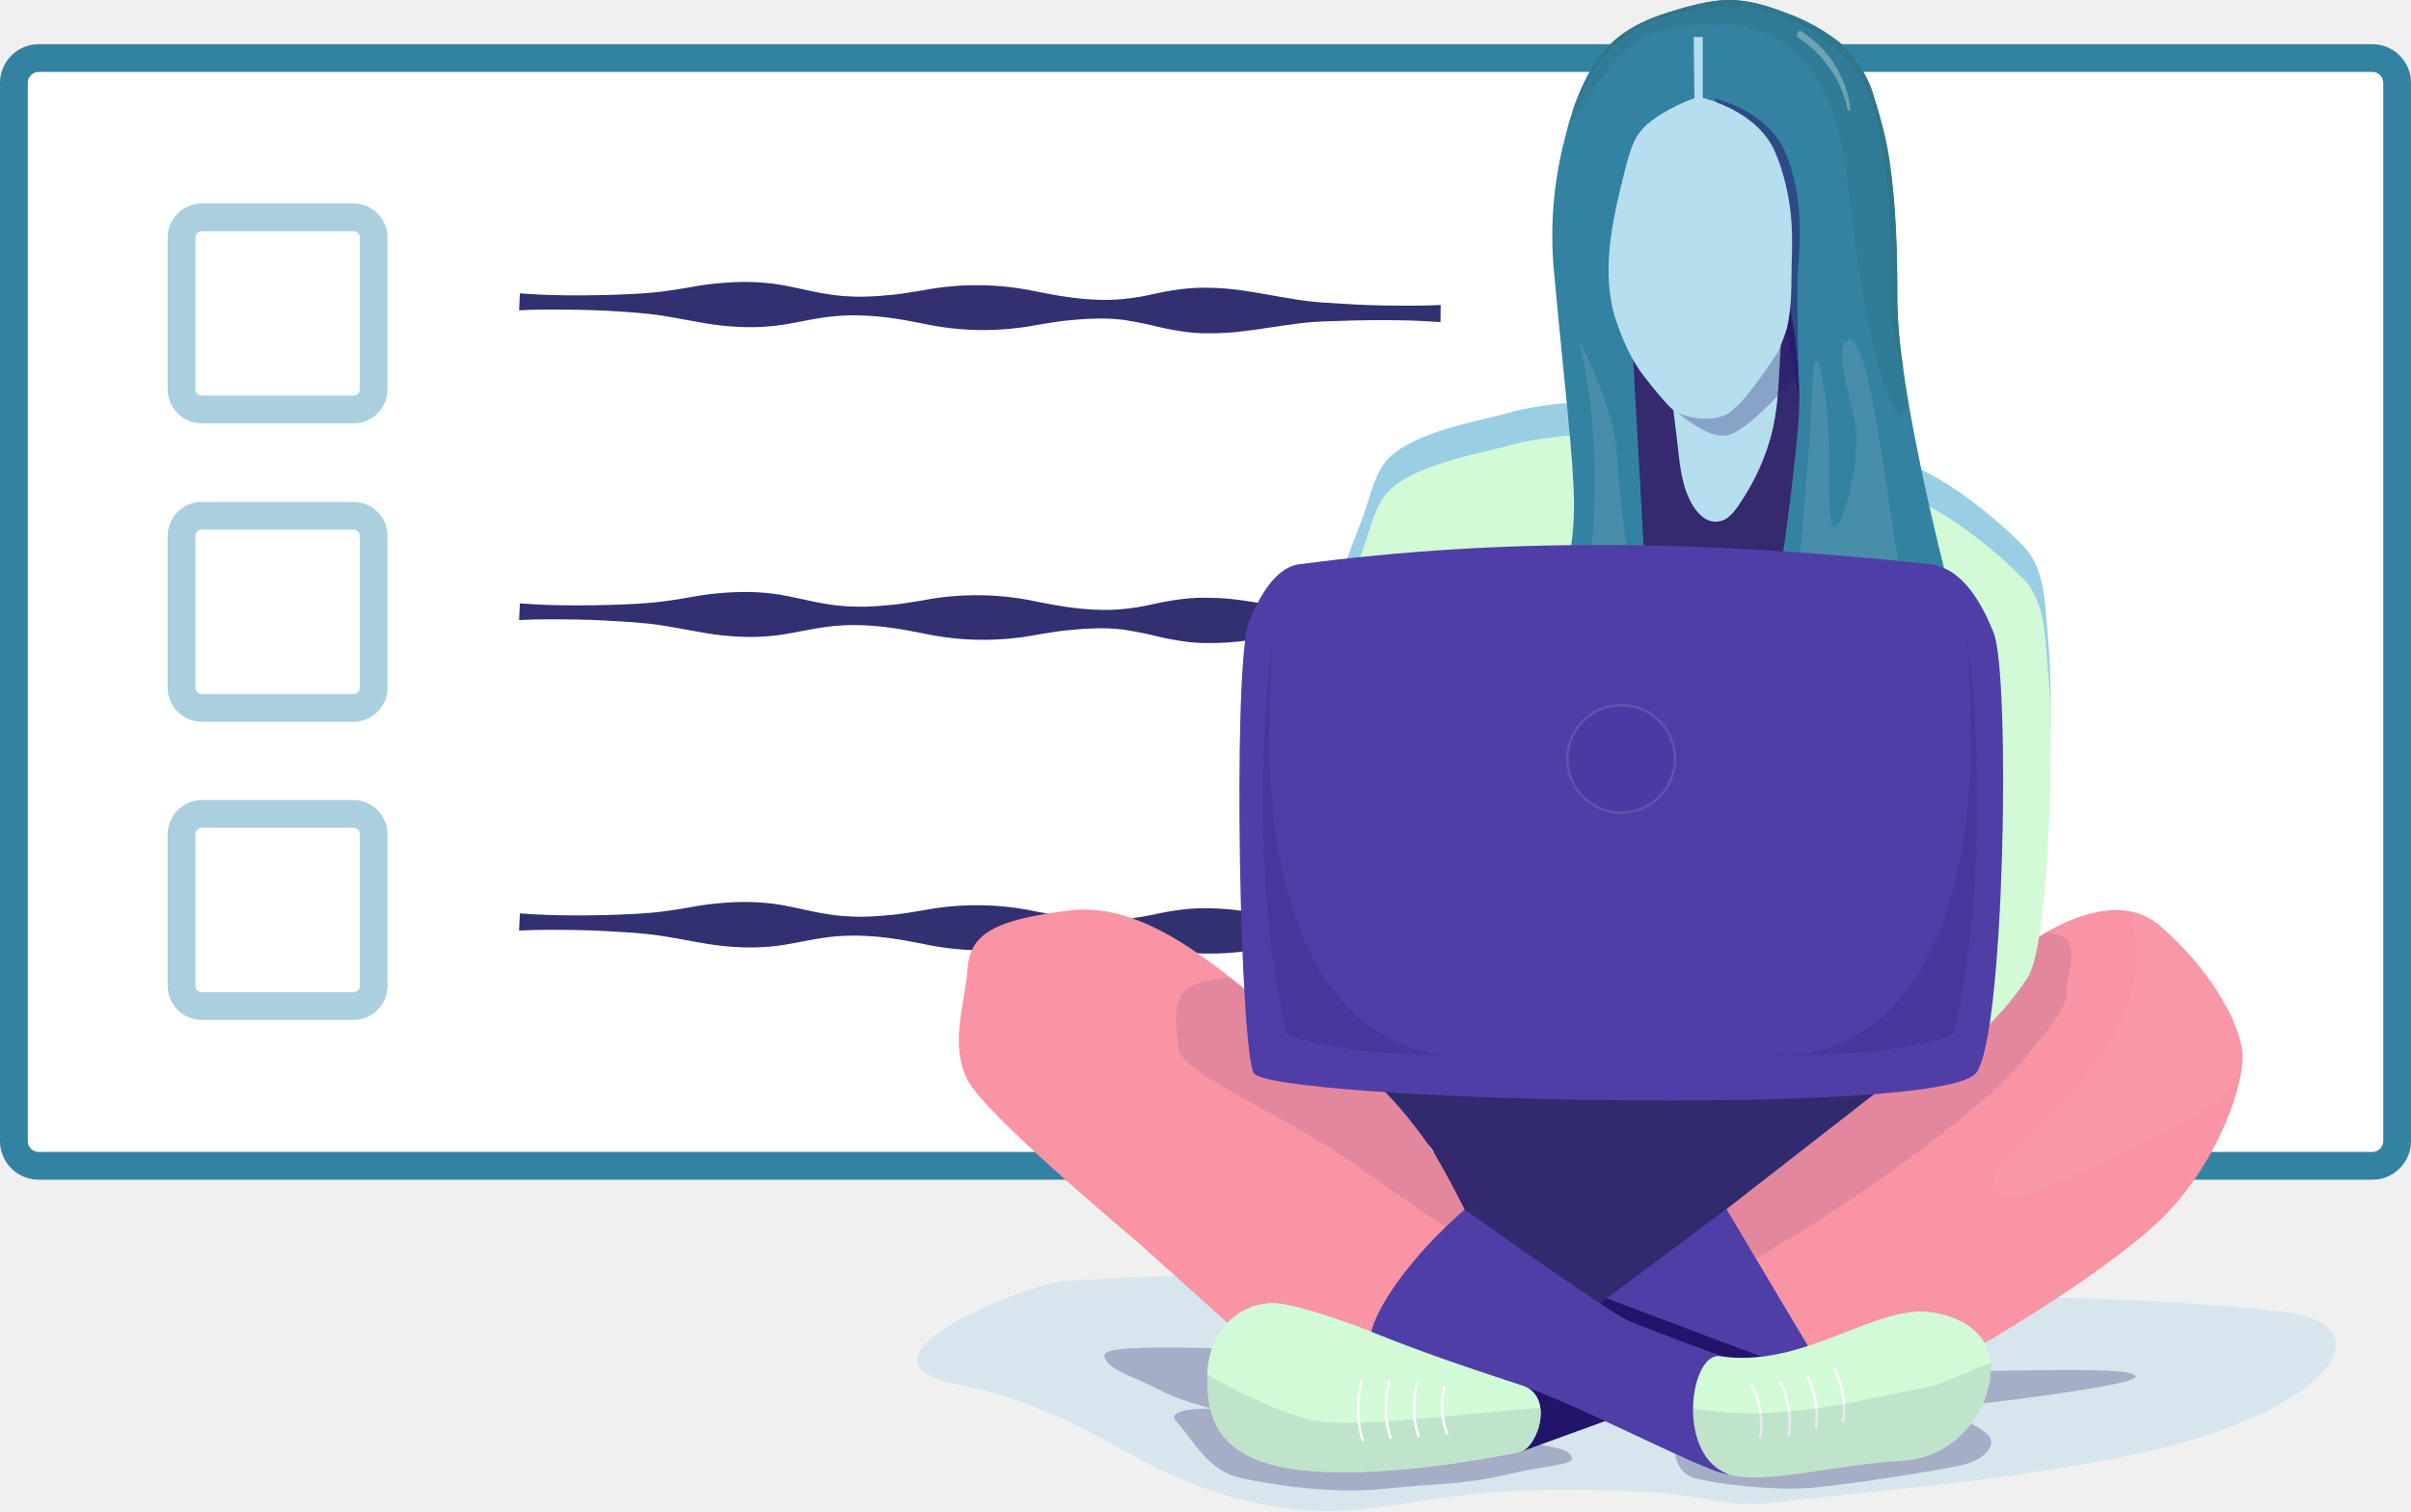
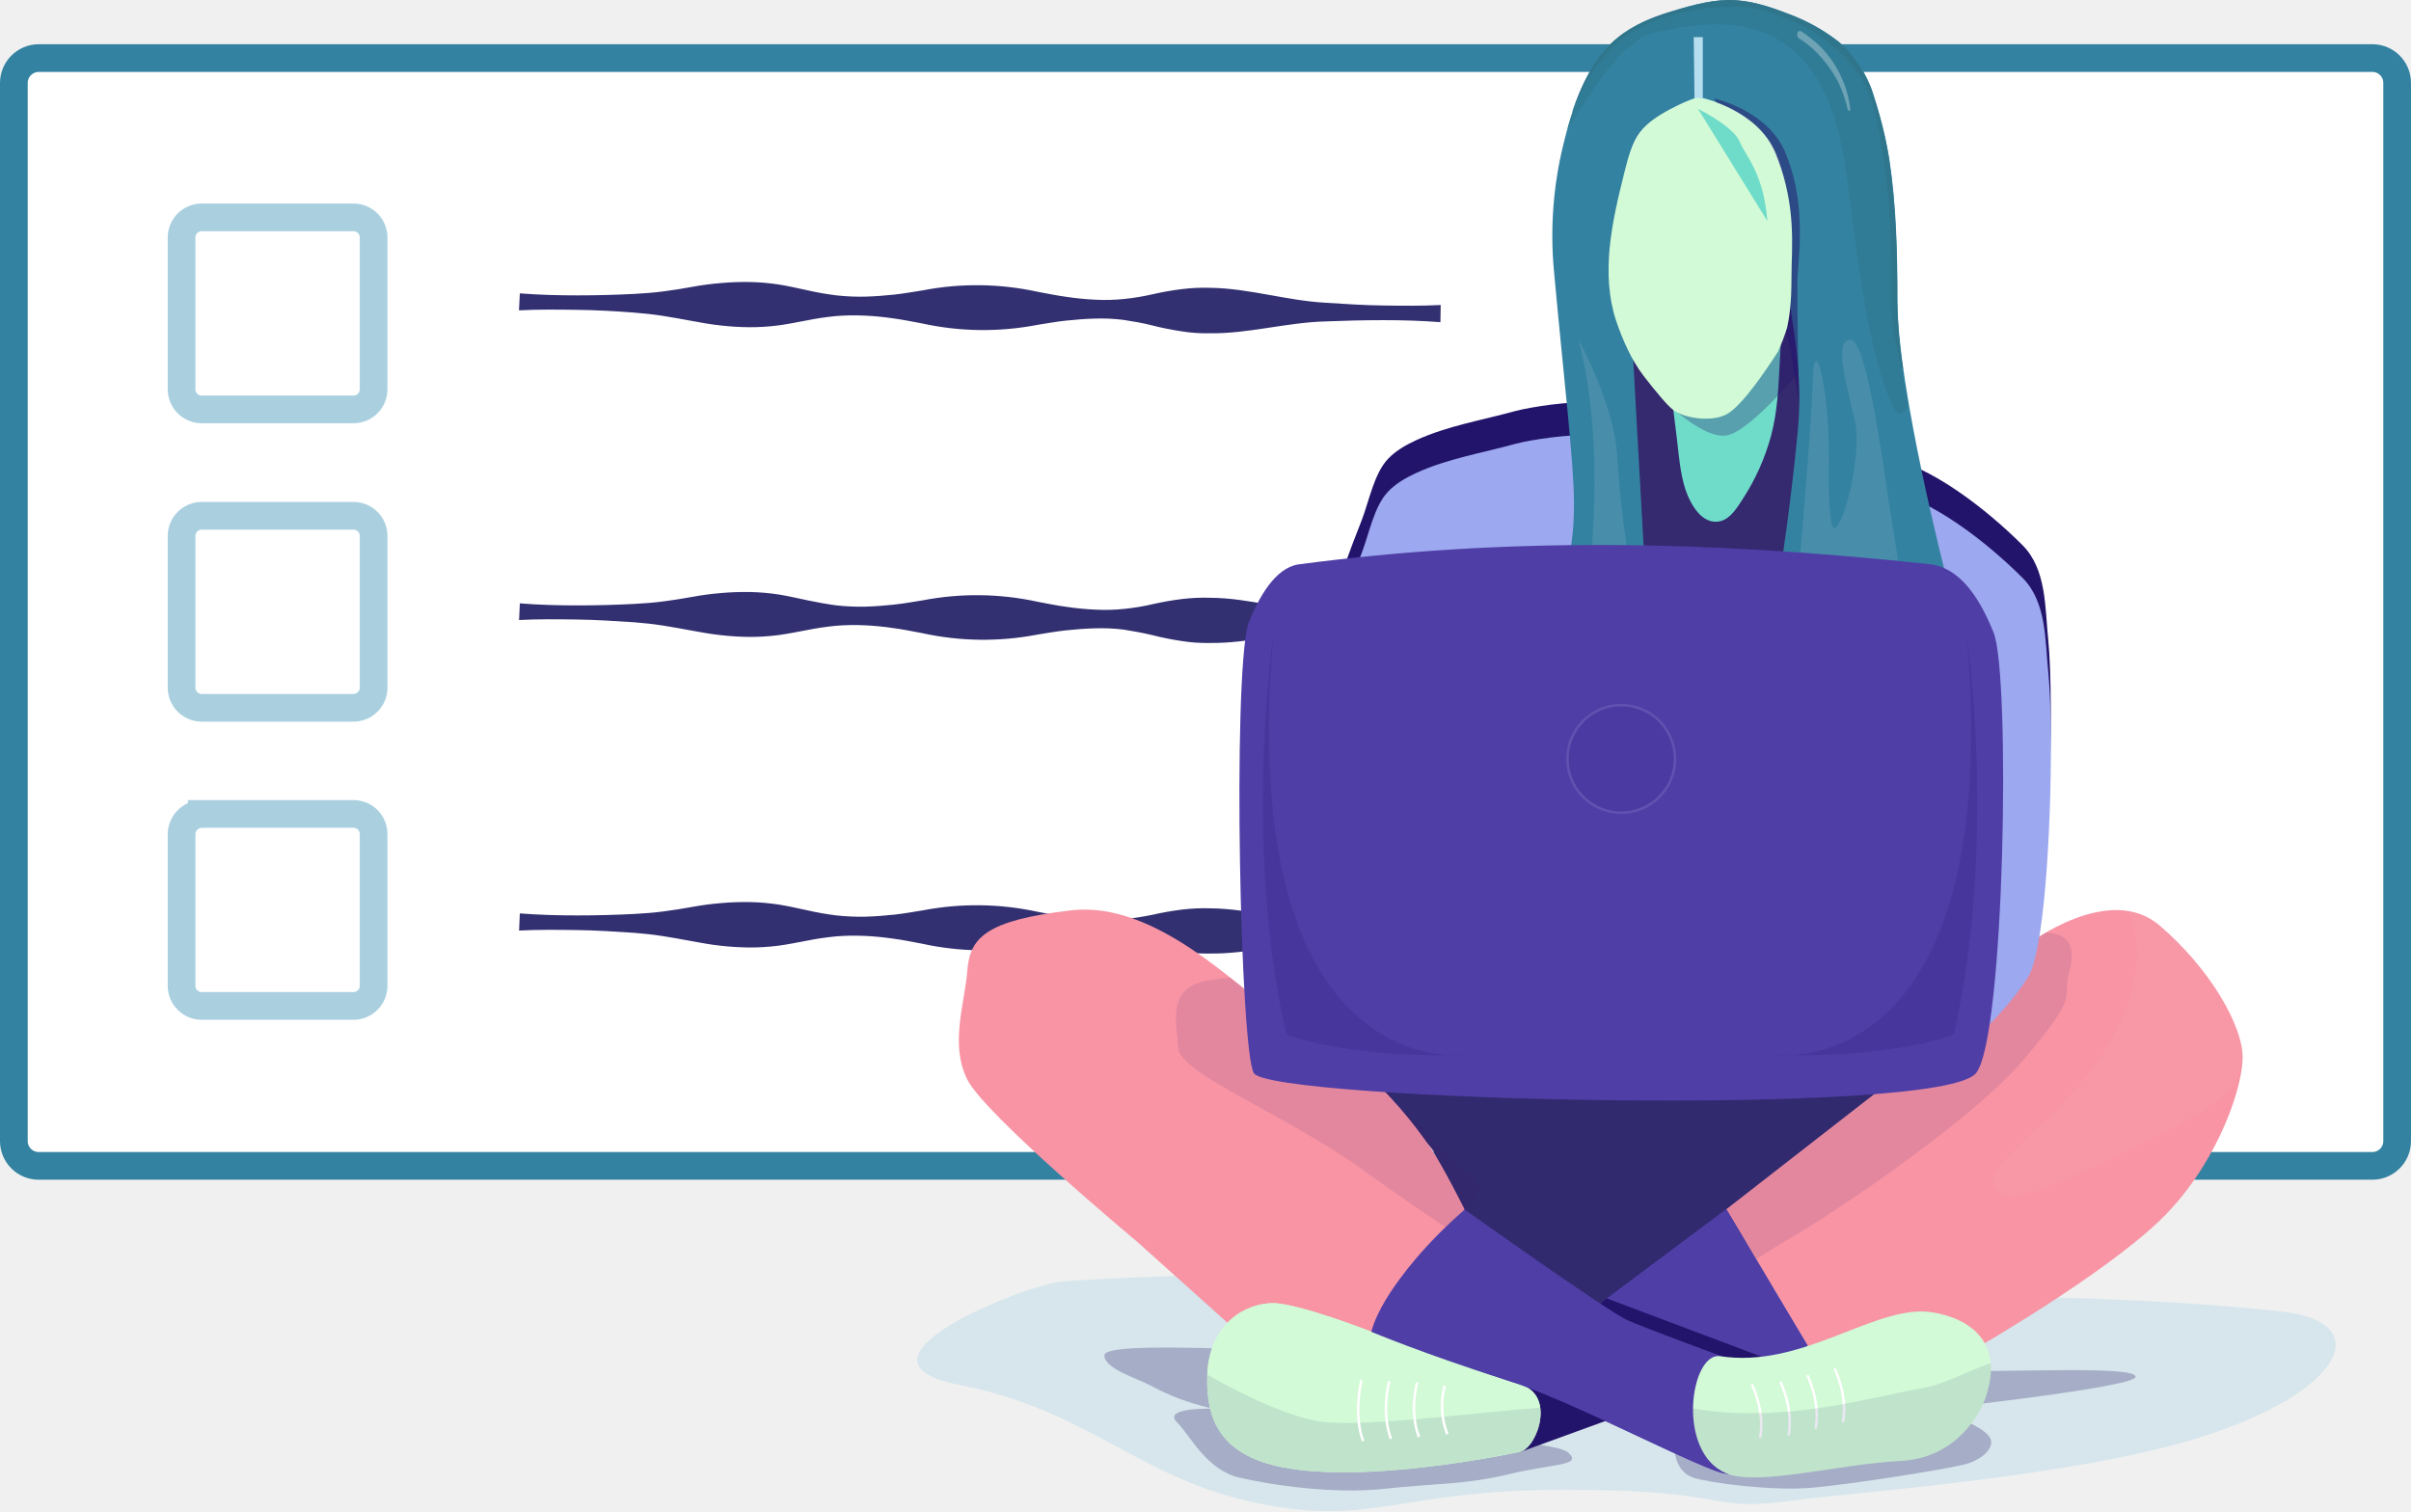
- <svg xmlns="http://www.w3.org/2000/svg" id="Layer_1" data-name="Layer 1" viewBox="0 0 954.9 598.57">
+ <svg xmlns="http://www.w3.org/2000/svg" id="Layer_1" data-name="Layer 1" viewBox="0 0 957.18 600">
  <defs>
-     <style>.cls-1{fill:#d6e6ec;}.cls-2,.cls-6{fill:#35296f;}.cls-13,.cls-2,.cls-23{opacity:0.3;}.cls-13,.cls-15,.cls-16,.cls-19,.cls-2,.cls-20,.cls-21,.cls-22,.cls-23,.cls-8,.cls-9{isolation:isolate;}.cls-16,.cls-24,.cls-3{fill:#fff;}.cls-3{stroke:#3482a1;}.cls-20,.cls-25,.cls-3,.cls-5{stroke-miterlimit:10;}.cls-3,.cls-5{stroke-width:11px;}.cls-4,.cls-8{fill:#323071;}.cls-25,.cls-5{fill:none;}.cls-5{stroke:#aad0e0;}.cls-7{fill:#f894a4;}.cls-15,.cls-8{opacity:0.5;}.cls-13,.cls-15,.cls-18,.cls-19,.cls-20,.cls-9{fill:#23146b;}.cls-16,.cls-20,.cls-9{opacity:0.1;}.cls-10{fill:#99cee4;}.cls-11{fill:#d2fad6;}.cls-12{fill:#b5deef;}.cls-14{fill:#3482a1;}.cls-17{fill:#503ea7;}.cls-19{opacity:0.2;}.cls-20,.cls-25{stroke:#fff;}.cls-21{fill:#fcd4db;opacity:0.05;}.cls-22{fill:#2f7b93;opacity:0.8;}.cls-26{fill:#2f768c;}</style>
+     <style>.cls-1{fill:#d6e6ec;}.cls-2,.cls-6{fill:#35296f;}.cls-13,.cls-2,.cls-24{opacity:0.3;}.cls-13,.cls-16,.cls-17,.cls-2,.cls-20,.cls-21,.cls-22,.cls-23,.cls-24,.cls-8,.cls-9{isolation:isolate;}.cls-17,.cls-25,.cls-3{fill:#fff;}.cls-3{stroke:#3482a1;}.cls-21,.cls-26,.cls-3,.cls-5{stroke-miterlimit:10;}.cls-3,.cls-5{stroke-width:11px;}.cls-4,.cls-8{fill:#323071;}.cls-26,.cls-5{fill:none;}.cls-5{stroke:#aad0e0;}.cls-7{fill:#f894a4;}.cls-16,.cls-8{opacity:0.5;}.cls-10,.cls-13,.cls-16,.cls-20,.cls-21,.cls-9{fill:#23146b;}.cls-17,.cls-21,.cls-9{opacity:0.1;}.cls-11{fill:#9ca8ef;}.cls-12{fill:#6fdcca;}.cls-14{fill:#b5deef;}.cls-15{fill:#3482a1;}.cls-18{fill:#503ea7;}.cls-19{fill:#d2fad6;}.cls-20{opacity:0.2;}.cls-21,.cls-26{stroke:#fff;}.cls-22{fill:#fcd4db;opacity:0.05;}.cls-23{fill:#2f7b93;opacity:0.8;}.cls-27{fill:#2f768c;}</style>
  </defs>
-   <path class="cls-1" d="M469,549.2c-14.6.9-91.2,31.3-41.8,41C479,600.3,498,627.2,545,637s56.1-5.6,125.1-5.2,50.5,9.4,90.5,3.9c18.6-2.6,109-9,158.4-24.7,56.8-18,70-45.6,32-49.8-71-7.9-147-5.1-241-10S552.3,544,469,549.2Z" transform="translate(-47.5 -41.7)" />
-   <path class="cls-2" d="M573.9,610.3c-6.9,0-14.6-4.1-23.2-5.9-18.4-3.8-31.9-5.5-47.3-13.8-6-3.2-18.5-6.8-18.5-12.1s51.2-2.1,77.4-2.1c43.2,0,86.3,1.8,146.1,4.9,38.6,2,73.5,2.7,107.2,3.4,27.7.6,77.7-2.2,77.7,2.3s-89.7,14.1-116.8,16.9c-9.2.9-15.9,1.6-20.1,2.2a130.83,130.83,0,0,1-16.2,1.5h0c-2.9,0-4.5-.3-9.2-1.1-9.7-1.7-24.3-4.4-60.9-4.6h-2.6a380.76,380.76,0,0,0-67.6,5.7C590.1,609,582.2,610.3,573.9,610.3Z" transform="translate(-47.5 -41.7)" />
-   <path class="cls-2" d="M710.9,617.5s.8,7.4,7.2,9.5,31.4,5.4,47.2,4,53.1-7.3,60.5-9.3,11.4-6.7,10.1-10c-2.5-6.1-23.4-12-23.4-12Z" transform="translate(-47.5 -41.7)" />
-   <path class="cls-2" d="M525,599.7s-16.8-.1-11.4,5.3,11.7,19,24.8,22,37.6,6.6,57.6,4.4,31.4-1.5,49.2-5.8,29.5-3.2,23.2-8.7-99.3-10.4-108.8-14.1S525,599.7,525,599.7Z" transform="translate(-47.5 -41.7)" />
-   <path class="cls-3" d="M62.8,64.7H987.1a9.82,9.82,0,0,1,9.8,9.8V493.7a9.82,9.82,0,0,1-9.8,9.8H62.8a9.82,9.82,0,0,1-9.8-9.8V74.5A9.88,9.88,0,0,1,62.8,64.7Z" transform="translate(-47.5 -41.7)" />
-   <path class="cls-4" d="M253.4,157.9c7.6.6,15.2.8,22.8.8s15.2-.2,22.8-.6c3.8-.2,7.6-.5,11.4-1s7.6-1.1,11.4-1.8a111.2,111.2,0,0,1,11.4-1.5,108.57,108.57,0,0,1,11.4-.4,87.73,87.73,0,0,1,11.4,1c3.8.6,7.6,1.5,11.4,2.3a113.41,113.41,0,0,0,11.4,2,87,87,0,0,0,11.4.5c3.8-.1,7.6-.4,11.4-.8s7.6-1.1,11.4-1.7a113,113,0,0,1,45.6.6c3.8.7,7.6,1.5,11.4,2a109.89,109.89,0,0,0,11.4,1.1,72.39,72.39,0,0,0,11.4-.3,90.36,90.36,0,0,0,11.4-1.9,113.41,113.41,0,0,1,11.4-2,72.52,72.52,0,0,1,11.4-.5c15.2.2,30.3,5.1,45.5,5.9,7.6.5,15.2,1,22.8,1.1s15.2.2,22.8-.2l-.1,6.8c-7.6-.6-15.2-.8-22.8-.8s-15.2.2-22.8.5c-15.2.4-30.5,4.9-45.7,4.7a62.47,62.47,0,0,1-11.4-.8,115,115,0,0,1-11.4-2.3c-3.8-.9-7.6-1.6-11.4-2.2a72.52,72.52,0,0,0-11.4-.5c-3.8.1-7.6.4-11.4.8s-7.6,1.1-11.4,1.7a113,113,0,0,1-45.6-.6c-3.8-.7-7.6-1.5-11.4-2a109.89,109.89,0,0,0-11.4-1.1,86.77,86.77,0,0,0-11.4.2,112,112,0,0,0-11.4,1.7c-3.8.7-7.6,1.5-11.4,2a87.22,87.22,0,0,1-11.4.7,109,109,0,0,1-11.4-.7c-3.8-.4-7.6-1.1-11.4-1.8s-7.6-1.4-11.4-2-7.6-1-11.4-1.3c-7.6-.6-15.2-1-22.8-1.1s-15.2-.2-22.8.2Z" transform="translate(-47.5 -41.7)" />
-   <path class="cls-4" d="M253.4,280.7c7.6.6,15.2.8,22.8.8s15.2-.2,22.8-.6c3.8-.2,7.6-.5,11.4-1s7.6-1.1,11.4-1.8a111.2,111.2,0,0,1,11.4-1.5,108.57,108.57,0,0,1,11.4-.4,87.73,87.73,0,0,1,11.4,1c3.8.6,7.6,1.5,11.4,2.3a113.41,113.41,0,0,0,11.4,2,87,87,0,0,0,11.4.5c3.8-.1,7.6-.4,11.4-.8s7.6-1.1,11.4-1.7a113,113,0,0,1,45.6.6c3.8.7,7.6,1.5,11.4,2a109.89,109.89,0,0,0,11.4,1.1,72.39,72.39,0,0,0,11.4-.3,90.36,90.36,0,0,0,11.4-1.9,113.41,113.41,0,0,1,11.4-2,72.52,72.52,0,0,1,11.4-.5c15.2.1,30.3,5.1,45.5,5.9,7.6.5,15.2,1,22.8,1.1s15.2.2,22.8-.2L618,292c-7.6-.6-15.2-.8-22.8-.8s-15.2.2-22.8.5c-15.2.4-30.5,4.9-45.7,4.7a62.47,62.47,0,0,1-11.4-.8,115,115,0,0,1-11.4-2.3c-3.8-.9-7.6-1.6-11.4-2.2a72.52,72.52,0,0,0-11.4-.5c-3.8.1-7.6.4-11.4.8s-7.6,1.1-11.4,1.7a113,113,0,0,1-45.6-.6c-3.8-.7-7.6-1.5-11.4-2a109.89,109.89,0,0,0-11.4-1.1,86.77,86.77,0,0,0-11.4.2,112,112,0,0,0-11.4,1.7c-3.8.7-7.6,1.5-11.4,2a87.22,87.22,0,0,1-11.4.7,109,109,0,0,1-11.4-.7c-3.8-.4-7.6-1.1-11.4-1.8s-7.6-1.4-11.4-2-7.6-1-11.4-1.3c-7.6-.5-15.2-1-22.8-1.1s-15.2-.2-22.8.2Z" transform="translate(-47.5 -41.7)" />
-   <path class="cls-4" d="M253.4,403.5c7.6.6,15.2.8,22.8.8s15.2-.2,22.8-.6c3.8-.2,7.6-.5,11.4-1s7.6-1.1,11.4-1.8a111.2,111.2,0,0,1,11.4-1.5,108.57,108.57,0,0,1,11.4-.4,87.73,87.73,0,0,1,11.4,1c3.8.6,7.6,1.5,11.4,2.3a113.41,113.41,0,0,0,11.4,2,87,87,0,0,0,11.4.5c3.8-.1,7.6-.4,11.4-.8s7.6-1.1,11.4-1.7a113,113,0,0,1,45.6.6c3.8.7,7.6,1.5,11.4,2a109.89,109.89,0,0,0,11.4,1.1,86.77,86.77,0,0,0,11.4-.2,112.45,112.45,0,0,0,11.4-1.8,113.41,113.41,0,0,1,11.4-2,72.52,72.52,0,0,1,11.4-.5c15.2.1,30.3,5.1,45.5,5.9,7.6.5,15.2,1,22.8,1.1s15.2.2,22.8-.2L618,415c-7.6-.6-15.2-.8-22.8-.8s-15.2.2-22.8.5c-15.2.4-30.5,4.9-45.7,4.7a62.47,62.47,0,0,1-11.4-.8,115,115,0,0,1-11.4-2.3c-3.8-.9-7.6-1.6-11.4-2.2a72.52,72.52,0,0,0-11.4-.5c-3.8.1-7.6.4-11.4.8s-7.6,1.1-11.4,1.7a113,113,0,0,1-45.6-.6c-3.8-.7-7.6-1.5-11.4-2a109.89,109.89,0,0,0-11.4-1.1,86.77,86.77,0,0,0-11.4.2,112,112,0,0,0-11.4,1.7c-3.8.7-7.6,1.5-11.4,2a87.22,87.22,0,0,1-11.4.7,109,109,0,0,1-11.4-.7c-3.8-.4-7.6-1.1-11.4-1.8s-7.6-1.4-11.4-2-7.6-1-11.4-1.3c-7.6-.5-15.2-1-22.8-1.1s-15.2-.2-22.8.2Z" transform="translate(-47.5 -41.7)" />
-   <path class="cls-5" d="M127.4,127.8h60.1a8,8,0,0,1,8,8v60.1a8,8,0,0,1-8,8H127.4a8,8,0,0,1-8-8V135.8A8,8,0,0,1,127.4,127.8Z" transform="translate(-47.5 -41.7)" />
-   <path class="cls-5" d="M127.4,364.1h60.1a8,8,0,0,1,8,8v60.1a8,8,0,0,1-8,8H127.4a8,8,0,0,1-8-8V372.1a8.09,8.09,0,0,1,8-8Z" transform="translate(-47.5 -41.7)" />
-   <path class="cls-5" d="M127.4,246h60.1a8,8,0,0,1,8,8v60.1a8,8,0,0,1-8,8H127.4a8,8,0,0,1-8-8V254A8,8,0,0,1,127.4,246Z" transform="translate(-47.5 -41.7)" />
-   <path class="cls-6" d="M590.7,459.7v12.5s-1.8,4.7,6.2,12.2,8.8,2.8,16.8,11.3c5.9,6.5,3.1,15.6,8.2,22.7l11.5,15.8,59.8,36,52-41,49-46.5,11.5-20Z" transform="translate(-47.5 -41.7)" />
-   <path class="cls-7" d="M550,440.3c-11.8-6.3-44.4-42-78.4-38s-40,11-41,24-7,29,0,43,67,64,67,64l36.1,32.4s12-11.2,29-3.2c10.1,4.7,21.5,4.1,30.7,10.5l34.2-52.2s-8.7-17.5-13.9-25C598.8,474.4,580.9,456.9,550,440.3Z" transform="translate(-47.5 -41.7)" />
-   <polygon class="cls-8" points="551.8 435.9 586.9 470.5 578.1 481.8 614.7 528.6 701.7 509.5 769.3 439.6 807.5 398.6 544.2 407.8 551.8 435.9" />
-   <path class="cls-7" d="M731.2,520.7l74.5-58,45-47s32-24.5,52-7.5,33.6,40.4,33,53.3c-.7,14.4-12,43.8-33,63.8-23.2,22.1-72.7,50.5-72.7,50.5s-12.1-17.5-30.1-10.5-34.7,12.4-34.7,12.4Z" transform="translate(-47.5 -41.7)" />
-   <path class="cls-9" d="M550,430.3s102.5,24.4,170,21.2,98.3-28.2,98.3-28.2l3.3-2.5,24.1-7.8a37.1,37.1,0,0,1,9.7-2l-.3,1.7c1-.6,1.8-1.1,2.6-1.6,6.6.2,12.8,3.2,9.4,15.2-3.5,12.3,5.3,7.2-18,35-18.9,22.5-71.1,58.3-92,70.5-24.4,14.2-37.5,26.9-63.8,28.5s-78-35.2-107.4-56.2-71.2-37.3-71.7-47.2-4.7-23.5,10.9-26.6a80.52,80.52,0,0,1,9.8-1.3l5.4,4.3-.2-4.4A38.15,38.15,0,0,1,550,430.3Z" transform="translate(-47.5 -41.7)" />
-   <path class="cls-10" d="M677,201.4c-6.3-1.1-23.4,1.5-29.3,3.1-13,3.6-26.7,5.8-39.2,11.5-4.1,1.9-8.2,4.2-11.3,7.5-5.5,5.8-7.5,16.8-10.4,24.3q-3.45,8.7-6.6,17.4L780,296.5l39.2,152.2s19.8-14.5,31.5-33c8.5-13.5,10.5-95.5,8-120.5-1.3-12.7-.6-28-10.2-37.6-13.5-13.5-36.5-32-55.8-35.2-16.6-2.8-26.9-4.4-43.6-7.2C721.9,210.6,704.1,205.9,677,201.4Z" transform="translate(-47.5 -41.7)" />
-   <path class="cls-11" d="M677,214.4c-6.3-1.1-23.4,1.5-29.3,3.1-13,3.6-26.7,5.8-39.2,11.5-4.1,1.9-8.2,4.2-11.3,7.5-5.5,5.8-7.5,16.8-10.4,24.3q-3.45,8.7-6.6,17.4L780,309.5l39.2,152.2s19.8-14.5,31.5-33c1.9-3,3.4-9.3,4.7-17.5,4.5-29.3,5.3-83.5,3.3-103-1.3-12.7-.6-28-10.2-37.6-13.5-13.5-36.5-32-55.8-35.2-16.6-2.8-26.9-4.4-43.6-7.2C721.9,223.6,704.1,218.9,677,214.4Z" transform="translate(-47.5 -41.7)" />
-   <polygon class="cls-6" points="642.1 138.3 642.1 223.5 725.2 223.5 723.2 143 712 119.5 642.1 138.3" />
-   <path class="cls-12" d="M710,201.9s.5,4.6,1.6,13.2c.8,6.7,1.3,13.9,3.4,20.4,1.9,5.7,6.6,14.5,14,12.6,4-1,6.8-5.7,8.9-9A88.3,88.3,0,0,0,749,214.2c2.5-9.4,2.9-19.1,3.4-28.8.1-2.3.3-4.7.4-7C738.5,186.9,724.3,193.4,710,201.9Z" transform="translate(-47.5 -41.7)" />
-   <path class="cls-13" d="M702.5,196.5s18.2,19.3,28.7,17.7,34-31.4,34-31.4l7.5-18.3-9.4-8.6Z" transform="translate(-47.5 -41.7)" />
-   <polygon class="cls-12" points="665 14.8 686.2 14.8 681.5 40.6 662.5 43.1 665 14.8" />
-   <path class="cls-14" d="M721.9,56.5v24s22,5,29,22,6,34,4.8,48c-1,11.1,6.5,33,3.9,61s-6.6,54-6.6,54l65.1,3.8S799,195.5,799,161c0-18.8-.4-37.6-3.2-56.2-1.4-9.2-3.7-17.2-6.5-26.2-2.3-7.4-7.8-16-14.1-20.8a74,74,0,0,0-19.3-10.6c-7.7-3-15.6-5.6-23.9-5.5-8,.1-16.6,2.7-24.3,5.1-8,2.5-15.9,6.2-22,12.1C675.1,69.2,670,85.2,666.6,99.2a151.48,151.48,0,0,0-3.7,49.3c4,44,8,76,8,93s-3,24-3,24h31s-5.9-104.9-6.4-114.1-7.6-21.4-3.4-32.9,2.3-21.5,12.5-28.8,17-9,17-9l-.3-24.3h3.6Z" transform="translate(-47.5 -41.7)" />
-   <path class="cls-15" d="M752.3,121.3c.7,7-.2,19.5,0,23s1,21.8,2.7,29.4c.6,2.7,1.7,7.6,1.7,7.6l3.3,19.8s-1-45.5-.5-50.8c1.2-14,2.2-31-4.8-48s-28.3-21.6-28.3-21.6,3.6,6.6,14.1,17.1S751.6,114.3,752.3,121.3Z" transform="translate(-47.5 -41.7)" />
-   <path class="cls-16" d="M678,259.2c2-29,1.4-57.1-5.3-82.9,0,0,14.3,25.9,15.3,46.4a386.74,386.74,0,0,0,5,42.7Z" transform="translate(-47.5 -41.7)" />
-   <path class="cls-16" d="M760.6,260.5s4.4-51.2,4.9-68.2,4.5-2.6,5.8,15.2-.4,26.8,1.4,40.4,13.3-24.2,9.3-40.4-8-31.7-1.5-31.2,13,51,15,63.5S800,268.2,801,275,760.6,260.5,760.6,260.5Z" transform="translate(-47.5 -41.7)" />
-   <path class="cls-17" d="M625.6,523.5s58.6,37.7,66.6,41.2,34.3,13,34.3,13-7.3,31.4,4.7,44.9-54.5-23.9-87.5-34.4-53-19-53-19S593.6,551.5,625.6,523.5Z" transform="translate(-47.5 -41.7)" />
-   <path class="cls-17" d="M683.8,556.1l47.4-35.4,34,57c-5.4,2.7-22.2,3-28.3,3.4-10.5.8,18,1.6,1.3-3.4S706.3,572.1,683.8,556.1Z" transform="translate(-47.5 -41.7)" />
-   <path class="cls-17" d="M683.5,556.4l47.7-35.7,32.1,53.8a26.54,26.54,0,0,1-9.1,3.1c-10.5.8-11.4,1.5-15.9.1C721.5,572.8,706,572.4,683.5,556.4Z" transform="translate(-47.5 -41.7)" />
-   <path class="cls-18" d="M683.9,556l-38.7,31.7s12.7,4.2,10.7,12.7a73.83,73.83,0,0,1-6.2,16.4l99.5-36.2Z" transform="translate(-47.5 -41.7)" />
-   <path class="cls-11" d="M551.6,557.9c-10.4,0-25.1,7.7-25.9,28.3-.8,20,7.5,29,20,33.9,30.2,11.8,97.3-1.9,104-3.4s14.5-23.3-1.1-26.8c-7.1-1.6-56.7-20.2-56.7-20.2S562,557.9,551.6,557.9Z" transform="translate(-47.5 -41.7)" />
-   <path class="cls-11" d="M551.6,557.9c-10.4,0-25.1,7.7-25.9,28.3-.8,20,7.5,29,20,33.9,30.2,11.8,97.3-1.9,104-3.4s14.5-23.3-1.1-26.8c-7.1-1.6-56.7-20.2-56.7-20.2S562,557.9,551.6,557.9Z" transform="translate(-47.5 -41.7)" />
-   <path class="cls-17" d="M627.6,520.8s56.6,40.4,64.6,43.9S729.6,579,729.6,579s-10.4,30.1,1.6,43.6-54.5-23.9-87.5-34.4-53-19-53-19S595.6,548.8,627.6,520.8Z" transform="translate(-47.5 -41.7)" />
-   <path class="cls-11" d="M728.8,578.9c-11.7-1.8-17.7,37.9,2.4,46.4,12.3,5.2,44.7-3.7,69-4.9,22.3-1.2,31.5-18.8,33.7-25.1,9.7-28.6-16.6-33.7-24.3-34.1C787.7,560.4,760.4,583.7,728.8,578.9Z" transform="translate(-47.5 -41.7)" />
-   <path class="cls-17" d="M561.4,265.3c81.4-10.8,160.6-9.8,251.5,0,9.7,1.8,17.5,10.4,24.2,27s4.5,160.3-7,174.5c-14.4,17.7-279.3,10.8-286,0-5.4-8.8-8.5-154.7-2.3-177.9C546.3,277.6,552.6,267,561.4,265.3Z" transform="translate(-47.5 -41.7)" />
-   <path class="cls-19" d="M826.4,292.9s12.3,82.5-5.1,158.5c0,0-20.3,9.1-70.6,8.3C750.7,459.7,841.9,471.4,826.4,292.9Z" transform="translate(-47.5 -41.7)" />
-   <path class="cls-19" d="M551.9,292.9s-12.3,82.5,5.1,158.5c0,0,20.3,9.1,70.6,8.3C627.6,459.7,536.4,471.4,551.9,292.9Z" transform="translate(-47.5 -41.7)" />
-   <circle class="cls-20" cx="642.1" cy="300.6" r="21.3" />
-   <path class="cls-12" d="M755.3,171.5c2.1-9.7,1.6-18.1,1.8-24.7.5-14,.5-27.5-6.5-44.5s-28.3-21.5-28.3-21.5l-2.5-.3c-1.1-.1-3,.9-3.9,1.3-2.3.9-4.5,2-6.7,3.1-4.5,2.3-9,5.1-12.1,9.2-3.4,4.5-4.8,10.2-6.2,15.7-2.5,10-4.9,20-5.9,30.2-.9,9.5-.5,19.4,2.5,28.5,2.5,7.5,6.1,15.8,11,22.1s9.3,11.6,11.5,13.3c4.2,3.5,16.2,5.4,22.2,1.4s14.4-16.4,19.5-24.3A84.09,84.09,0,0,0,755.3,171.5Z" transform="translate(-47.5 -41.7)" />
-   <path class="cls-12" d="M720,84.8s14,6.9,16.5,13,9.5,12.5,11,31.5" transform="translate(-47.5 -41.7)" />
-   <path class="cls-21" d="M902.7,408.2a24.64,24.64,0,0,0-12.6-5.7c4.4,8.7,6.5,22.5-2.5,43.1-18,41.3-64.7,59.7-46.8,69.3,6,3.3,26-5.9,53-19.3,18.7-9.3,29.6-14.2,39.3-24.6.9-3.7,1.7-6.9,2.5-9.6C939.7,447.7,922.7,425.2,902.7,408.2Z" transform="translate(-47.5 -41.7)" />
-   <path class="cls-22" d="M777,100.1c4.1,20.6,7.7,74.5,19.4,101,2.8,6.3,5,5.7,6.9.6-2.5-14.9-7-29.4-7-40.5,0-18.8.3-35.6-2.5-54.1-1.4-9.2-2.7-17.8-5.5-26.7-2.3-7.4-9.2-16.1-15.5-20.9-6.5-4.9-9.7-7.3-17.2-10.3-7.7-3-13.4-5.1-21.8-5a99.91,99.91,0,0,0-26,4c-8,2.5-14.6,5.6-20.8,11.5-9,8.8-15.4,20.8-18.8,33.2,3.9-5.1,20.2-35.5,34.3-38.2C718.6,51.7,764.7,38.2,777,100.1Z" transform="translate(-47.5 -41.7)" />
-   <g class="cls-23">
-     <path class="cls-24" d="M759.5,54.3c.8-.5,1.2-.4,1.5-.1a6.73,6.73,0,0,1,1.1.7c.7.4,1.3,1,2,1.5s1.2,1.1,1.9,1.5l1.8,1.6a41.21,41.21,0,0,1,6.2,7.6,36.23,36.23,0,0,1,2.4,4.3c.6,1.5,1.4,3,1.9,4.5a44.88,44.88,0,0,1,2.1,9.5l-1,.1a51.28,51.28,0,0,0-2.8-8.9,31.07,31.07,0,0,0-2-4.1c-.8-1.3-1.6-2.7-2.5-3.9a50.34,50.34,0,0,0-6-7l-1.7-1.5c-.6-.4-1.1-1-1.8-1.4a20.28,20.28,0,0,0-1.8-1.3,6.07,6.07,0,0,1-1-.7c-.3-.2-.6-.4-.5-1.4Z" transform="translate(-47.5 -41.7)" />
+   <path class="cls-1" d="M460.91,523.71c-14.63.91-91.42,31.38-41.9,41.1,51.93,10.13,71,37.09,118.09,46.91s56.23-5.61,125.4-5.21,50.62,9.42,90.72,3.91c18.64-2.61,109.26-9,158.78-24.76,56.94-18,70.17-45.71,32.08-49.92-71.17-7.92-147.36-5.11-241.58-10S544.42,518.5,460.91,523.71Z" transform="translate(-38.41 -15)" />
+   <path class="cls-2" d="M566.07,585c-6.92,0-14.64-4.11-23.26-5.91-18.44-3.81-32-5.52-47.41-13.84-6-3.2-18.55-6.81-18.55-12.13s51.33-2.1,77.59-2.1c43.3,0,86.51,1.8,146.45,4.91,38.7,2,73.68,2.71,107.46,3.41,27.77.6,77.89-2.21,77.89,2.3s-89.92,14.14-117.08,16.94c-9.22.91-15.94,1.61-20.15,2.21a131.48,131.48,0,0,1-16.24,1.5h0c-2.91,0-4.51-.3-9.22-1.1-9.73-1.7-24.36-4.41-61-4.61h-2.61a382.4,382.4,0,0,0-67.76,5.71C582.31,583.66,574.39,585,566.07,585Z" transform="translate(-38.41 -15)" />
+   <path class="cls-2" d="M703.4,592.18s.8,7.41,7.22,9.52,31.47,5.41,47.31,4,53.23-7.32,60.65-9.32,11.42-6.72,10.12-10c-2.51-6.11-23.46-12-23.46-12Z" transform="translate(-38.41 -15)" />
+   <path class="cls-2" d="M517.05,574.33s-16.84-.1-11.43,5.32,11.73,19,24.86,22.05,37.69,6.62,57.74,4.41,31.48-1.5,49.32-5.81,29.57-3.21,23.26-8.72-99.54-10.43-109.07-14.14S517.05,574.33,517.05,574.33Z" transform="translate(-38.41 -15)" />
+   <path class="cls-3" d="M53.73,38.06H980.27a9.84,9.84,0,0,1,9.82,9.82v420.2a9.85,9.85,0,0,1-9.82,9.83H53.73a9.85,9.85,0,0,1-9.82-9.83V47.88A9.9,9.9,0,0,1,53.73,38.06Z" transform="translate(-38.41 -15)" />
+   <path class="cls-4" d="M244.79,131.48c7.62.6,15.24.8,22.86.8s15.24-.2,22.85-.6c3.81-.2,7.62-.5,11.43-1s7.62-1.1,11.43-1.81a111.77,111.77,0,0,1,11.43-1.5,109.05,109.05,0,0,1,11.42-.4,88.19,88.19,0,0,1,11.43,1c3.81.6,7.62,1.51,11.43,2.31a114,114,0,0,0,11.43,2,87.36,87.36,0,0,0,11.42.5c3.81-.1,7.62-.4,11.43-.8s7.62-1.1,11.43-1.7a113.14,113.14,0,0,1,45.71.6c3.81.7,7.62,1.5,11.43,2A110.57,110.57,0,0,0,473.34,134a72.77,72.77,0,0,0,11.43-.3,92.71,92.71,0,0,0,11.43-1.91,114,114,0,0,1,11.43-2,71.65,71.65,0,0,1,11.42-.51c15.24.21,30.38,5.12,45.61,5.92,7.62.5,15.24,1,22.86,1.1s15.24.2,22.85-.2l-.1,6.82c-7.61-.6-15.23-.8-22.85-.8s-15.24.2-22.86.5c-15.23.4-30.57,4.91-45.81,4.71a62.75,62.75,0,0,1-11.42-.8c-3.81-.61-7.62-1.31-11.43-2.31s-7.62-1.6-11.43-2.2A71.72,71.72,0,0,0,473,141.5c-3.81.1-7.61.41-11.42.81s-7.62,1.1-11.43,1.7a113.14,113.14,0,0,1-45.71-.6c-3.81-.7-7.62-1.5-11.43-2a110.46,110.46,0,0,0-11.43-1.1,87.08,87.08,0,0,0-11.42.2,109.88,109.88,0,0,0-11.43,1.71c-3.81.7-7.62,1.5-11.43,2a87.68,87.68,0,0,1-11.43.7,109.37,109.37,0,0,1-11.42-.7c-3.81-.4-7.62-1.1-11.43-1.8s-7.62-1.41-11.43-2-7.62-1-11.43-1.3c-7.61-.6-15.23-1-22.85-1.1s-15.24-.2-22.86.2Z" transform="translate(-38.41 -15)" />
+   <path class="cls-4" d="M244.79,254.57c7.62.6,15.24.81,22.86.81s15.24-.21,22.85-.61c3.81-.2,7.62-.5,11.43-1s7.62-1.1,11.43-1.8a111.81,111.81,0,0,1,11.43-1.51,109.05,109.05,0,0,1,11.42-.4,88.19,88.19,0,0,1,11.43,1c3.81.61,7.62,1.51,11.43,2.31s7.62,1.5,11.43,2a87.36,87.36,0,0,0,11.42.5c3.81-.1,7.62-.4,11.43-.81s7.62-1.1,11.43-1.7a113.14,113.14,0,0,1,45.71.6c3.81.7,7.62,1.51,11.43,2a110.54,110.54,0,0,0,11.42,1.1,72.77,72.77,0,0,0,11.43-.3,89.08,89.08,0,0,0,11.43-1.91,114,114,0,0,1,11.43-2,72.83,72.83,0,0,1,11.42-.5c15.24.1,30.38,5.11,45.61,5.91,7.62.5,15.24,1,22.86,1.1s15.24.21,22.85-.2l-.1,6.72c-7.61-.6-15.23-.8-22.85-.8s-15.24.2-22.86.5c-15.23.4-30.57,4.91-45.81,4.71a62.75,62.75,0,0,1-11.42-.8,112.86,112.86,0,0,1-11.43-2.31c-3.81-.9-7.62-1.6-11.43-2.2a72.9,72.9,0,0,0-11.43-.5c-3.81.1-7.61.4-11.42.8s-7.62,1.1-11.43,1.7a113.14,113.14,0,0,1-45.71-.6c-3.81-.7-7.62-1.5-11.43-2a110.49,110.49,0,0,0-11.43-1.11,87.08,87.08,0,0,0-11.42.2,115.5,115.5,0,0,0-11.43,1.71c-3.81.7-7.62,1.5-11.43,2a87.69,87.69,0,0,1-11.43.71,109.39,109.39,0,0,1-11.42-.71c-3.81-.4-7.62-1.1-11.43-1.8s-7.62-1.4-11.43-2-7.62-1-11.43-1.3c-7.61-.5-15.23-1-22.85-1.1s-15.24-.2-22.86.2Z" transform="translate(-38.41 -15)" />
+   <path class="cls-4" d="M244.79,377.67c7.62.6,15.24.8,22.86.8s15.24-.2,22.85-.6c3.81-.2,7.62-.5,11.43-1s7.62-1.1,11.43-1.8a111.77,111.77,0,0,1,11.43-1.5,109.05,109.05,0,0,1,11.42-.4,88.19,88.19,0,0,1,11.43,1c3.81.6,7.62,1.5,11.43,2.3a111.25,111.25,0,0,0,11.43,2,87.36,87.36,0,0,0,11.42.5c3.81-.1,7.62-.4,11.43-.8s7.62-1.11,11.43-1.71a113.5,113.5,0,0,1,45.71.6c3.81.71,7.62,1.51,11.43,2a110.54,110.54,0,0,0,11.42,1.1,87.23,87.23,0,0,0,11.43-.2,113,113,0,0,0,11.43-1.8,114,114,0,0,1,11.43-2,72.83,72.83,0,0,1,11.42-.5c15.24.1,30.38,5.11,45.61,5.92,7.62.5,15.24,1,22.86,1.1s15.24.2,22.85-.2l-.1,6.71c-7.61-.6-15.23-.8-22.85-.8s-15.24.2-22.86.5c-15.23.4-30.57,4.91-45.81,4.71a62.75,62.75,0,0,1-11.42-.8,115.62,115.62,0,0,1-11.43-2.3c-3.81-.91-7.62-1.61-11.43-2.21a72.9,72.9,0,0,0-11.43-.5c-3.81.1-7.61.4-11.42.8s-7.62,1.11-11.43,1.71a113.5,113.5,0,0,1-45.71-.6c-3.81-.71-7.62-1.51-11.43-2a110.46,110.46,0,0,0-11.43-1.1,87.08,87.08,0,0,0-11.42.2,112.58,112.58,0,0,0-11.43,1.7c-3.81.7-7.62,1.51-11.43,2a87.68,87.68,0,0,1-11.43.7,109.37,109.37,0,0,1-11.42-.7c-3.81-.4-7.62-1.11-11.43-1.81s-7.62-1.4-11.43-2-7.62-1-11.43-1.31c-7.61-.5-15.23-1-22.85-1.1s-15.24-.2-22.86.2Z" transform="translate(-38.41 -15)" />
+   <path class="cls-5" d="M118.49,101.31h60.25a8,8,0,0,1,8,8v60.24a8,8,0,0,1-8,8H118.49a8,8,0,0,1-8-8V109.33A8,8,0,0,1,118.49,101.31Z" transform="translate(-38.41 -15)" />
+   <path class="cls-5" d="M118.49,338.17h60.25a8,8,0,0,1,8,8v60.24a8,8,0,0,1-8,8H118.49a8,8,0,0,1-8-8V346.19a8.11,8.11,0,0,1,8-8Z" transform="translate(-38.41 -15)" />
+   <path class="cls-5" d="M118.49,219.79h60.25a8,8,0,0,1,8,8v60.24a8,8,0,0,1-8,8H118.49a8,8,0,0,1-8-8V227.81A8,8,0,0,1,118.49,219.79Z" transform="translate(-38.41 -15)" />
+   <path class="cls-6" d="M582.91,434v12.53s-1.81,4.71,6.21,12.23S598,461.57,606,470.09c5.92,6.51,3.11,15.63,8.22,22.75l11.53,15.84,59.95,36.08,52.12-41.09,49.12-46.61L798.43,437Z" transform="translate(-38.41 -15)" />
+   <path class="cls-7" d="M542.11,414.55c-11.83-6.31-44.51-42.1-78.59-38.09s-40.1,11-41.1,24.06-7,29.07,0,43.1,67.16,64.16,67.16,64.16l36.19,32.47s12-11.22,29.07-3.2c10.13,4.71,21.55,4.11,30.78,10.52l34.28-52.32S611.18,477.7,606,470.19C591,448.74,573.09,431.19,542.11,414.55Z" transform="translate(-38.41 -15)" />
+   <polygon class="cls-8" points="553.12 436.94 588.3 471.63 579.48 482.95 616.17 529.87 703.38 510.72 771.14 440.65 809.44 399.55 545.5 408.78 553.12 436.94" />
+   <path class="cls-7" d="M723.75,495.15,798.43,437l45.11-47.11s32.07-24.56,52.12-7.52,33.68,40.49,33.08,53.42c-.7,14.44-12,43.91-33.08,64-23.25,22.15-72.87,50.62-72.87,50.62s-12.13-17.54-30.18-10.53-34.78,12.43-34.78,12.43Z" transform="translate(-38.41 -15)" />
+   <path class="cls-9" d="M542.11,404.53S644.86,429,712.52,425.78s98.54-28.27,98.54-28.27l3.31-2.5,24.15-7.82a37.17,37.17,0,0,1,9.73-2l-.3,1.71c1-.6,1.8-1.1,2.6-1.61,6.62.21,12.83,3.21,9.43,15.24-3.51,12.33,5.31,7.22-18.05,35.08C823,458.16,770.66,494,749.71,506.27c-24.46,14.24-37.59,27-64,28.57s-78.19-35.28-107.66-56.33-71.37-37.39-71.88-47.32-4.71-23.55,10.93-26.66a81.06,81.06,0,0,1,9.82-1.3l5.42,4.31-.2-4.41A38.33,38.33,0,0,1,542.11,404.53Z" transform="translate(-38.41 -15)" />
+   <path class="cls-10" d="M669.42,175.08c-6.32-1.1-23.46,1.51-29.37,3.11-13,3.61-26.77,5.82-39.3,11.53-4.11,1.9-8.22,4.21-11.33,7.52-5.51,5.81-7.51,16.84-10.42,24.35q-3.46,8.73-6.62,17.45l200.29,31.37L812,423s19.85-14.53,31.58-33.07c8.52-13.54,10.52-95.73,8-120.79-1.31-12.73-.61-28.07-10.23-37.69-13.53-13.53-36.59-32.08-55.93-35.29-16.64-2.8-27-4.41-43.71-7.21C714.43,184.31,696.58,179.59,669.42,175.08Z" transform="translate(-38.41 -15)" />
+   <path class="cls-11" d="M669.42,188.12c-6.32-1.11-23.46,1.5-29.37,3.1-13,3.61-26.77,5.82-39.3,11.53-4.11,1.9-8.22,4.21-11.33,7.52-5.51,5.81-7.51,16.84-10.42,24.36q-3.46,8.72-6.62,17.44l200.29,31.37L812,436s19.85-14.54,31.58-33.08c1.9-3,3.4-9.33,4.71-17.55,4.51-29.37,5.31-83.69,3.31-103.24-1.31-12.73-.61-28.07-10.23-37.69-13.53-13.53-36.59-32.08-55.93-35.28-16.64-2.81-27-4.42-43.71-7.22C714.43,197.34,696.58,192.63,669.42,188.12Z" transform="translate(-38.41 -15)" />
+   <polygon class="cls-6" points="643.64 138.63 643.64 224.04 726.94 224.04 724.93 143.34 713.71 119.79 643.64 138.63" />
+   <path class="cls-12" d="M702.5,175.59s.5,4.61,1.6,13.23c.8,6.71,1.3,13.93,3.41,20.45,1.9,5.71,6.61,14.53,14,12.63,4-1,6.82-5.72,8.92-9a87.92,87.92,0,0,0,11.13-25c2.51-9.42,2.91-19.14,3.41-28.86.1-2.31.3-4.72.4-7C731.07,160.55,716.83,167.06,702.5,175.59Z" transform="translate(-38.41 -15)" />
+   <path class="cls-13" d="M695,170.17s18.24,19.35,28.77,17.74,34.08-31.47,34.08-31.47l7.52-18.34-9.42-8.62Z" transform="translate(-38.41 -15)" />
+   <polygon class="cls-14" points="666.59 14.84 687.84 14.84 683.13 40.7 664.09 43.21 666.59 14.84" />
+   <path class="cls-15" d="M714.43,29.84V53.9s22.05,5,29.07,22.05,6,34.08,4.81,48.11c-1,11.13,6.51,33.08,3.91,61.15s-6.62,54.13-6.62,54.13l65.26,3.81s-19.15-74-19.15-108.56c0-18.85-.4-37.69-3.21-56.34A172.49,172.49,0,0,0,782,52c-2.31-7.42-7.82-16-14.14-20.85a73.89,73.89,0,0,0-19.34-10.62c-7.72-3-15.64-5.62-24-5.52-8,.1-16.64,2.71-24.36,5.11-8,2.51-15.94,6.22-22.05,12.13C667.51,42.57,662.4,58.61,659,72.64a151.94,151.94,0,0,0-3.71,49.42c4,44.1,8,76.18,8,93.22s-3,24.06-3,24.06h31.07S685.46,134.19,685,125s-7.61-21.45-3.4-33,2.3-21.56,12.53-28.87,17-9,17-9l-.3-24.36h3.61Z" transform="translate(-38.41 -15)" />
+   <path class="cls-16" d="M744.9,94.79c.7,7-.2,19.55,0,23.06s1,21.85,2.71,29.47c.6,2.7,1.7,7.62,1.7,7.62l3.31,19.84s-1-45.61-.5-50.92c1.2-14,2.2-31.07-4.82-48.11S718.94,54.1,718.94,54.1s3.61,6.61,14.13,17.14S744.2,87.78,744.9,94.79Z" transform="translate(-38.41 -15)" />
+   <path class="cls-17" d="M670.42,233c2-29.07,1.4-57.23-5.31-83.1,0,0,14.33,26,15.33,46.51a389,389,0,0,0,5,42.81Z" transform="translate(-38.41 -15)" />
+   <path class="cls-17" d="M753.22,234.33S757.63,183,758.13,166s4.51-2.6,5.81,15.24-.4,26.86,1.41,40.49,13.33-24.25,9.32-40.49-8-31.78-1.5-31.28,13,51.13,15,63.66,4.51,28.46,5.52,35.28S753.22,234.33,753.22,234.33Z" transform="translate(-38.41 -15)" />
+   <path class="cls-18" d="M617.89,498s58.74,37.79,66.76,41.3,34.39,13,34.39,13-7.32,31.48,4.71,45-54.63-24-87.71-34.48-53.13-19-53.13-19S585.82,526,617.89,498Z" transform="translate(-38.41 -15)" />
+   <path class="cls-18" d="M676.23,530.63l47.52-35.48,34.08,57.13c-5.41,2.71-22.25,3-28.37,3.41-10.52.8,18,1.6,1.3-3.41S698.79,546.67,676.23,530.63Z" transform="translate(-38.41 -15)" />
+   <path class="cls-18" d="M675.93,530.93l47.82-35.78,32.18,53.92a26.51,26.51,0,0,1-9.13,3.11c-10.52.8-11.42,1.51-15.93.1C714,547.37,698.49,547,675.93,530.93Z" transform="translate(-38.41 -15)" />
+   <path class="cls-10" d="M676.33,530.53l-38.79,31.78s12.73,4.21,10.73,12.73a74.39,74.39,0,0,1-6.22,16.44l99.74-36.29Z" transform="translate(-38.41 -15)" />
+   <path class="cls-19" d="M543.71,532.43c-10.42,0-25.16,7.72-26,28.37-.8,20.05,7.52,29.07,20,34,30.27,11.83,97.54-1.9,104.25-3.4S656.59,568,641,564.51c-7.12-1.6-56.84-20.25-56.84-20.25S554.14,532.43,543.71,532.43Z" transform="translate(-38.41 -15)" />
+   <path class="cls-19" d="M543.71,532.43c-10.42,0-25.16,7.72-26,28.37-.8,20.05,7.52,29.07,20,34,30.27,11.83,97.54-1.9,104.25-3.4S656.59,568,641,564.51c-7.12-1.6-56.84-20.25-56.84-20.25S554.14,532.43,543.71,532.43Z" transform="translate(-38.41 -15)" />
+   <path class="cls-18" d="M619.9,495.25s56.73,40.49,64.75,44,37.49,14.34,37.49,14.34-10.42,30.17,1.61,43.7-54.63-24-87.71-34.48-53.13-19-53.13-19S587.82,523.31,619.9,495.25Z" transform="translate(-38.41 -15)" />
+   <path class="cls-19" d="M721.34,553.49c-11.73-1.81-17.74,38,2.41,46.51,12.33,5.21,44.81-3.71,69.16-4.92,22.36-1.2,31.58-18.84,33.79-25.16,9.72-28.66-16.64-33.78-24.36-34.18C780.38,534.94,753,558.3,721.34,553.49Z" transform="translate(-38.41 -15)" />
+   <path class="cls-18" d="M553.54,239.14c81.59-10.83,161-9.83,252.11,0,9.72,1.8,17.54,10.42,24.25,27.06s4.51,160.68-7,174.92c-14.44,17.74-280,10.82-286.69,0-5.42-8.82-8.52-155.07-2.31-178.33C538.4,251.47,544.72,240.84,553.54,239.14Z" transform="translate(-38.41 -15)" />
+   <path class="cls-20" d="M819.18,266.8s12.33,82.7-5.11,158.88c0,0-20.35,9.12-70.77,8.32C743.3,434,834.72,445.73,819.18,266.8Z" transform="translate(-38.41 -15)" />
+   <path class="cls-20" d="M544,266.8s-12.33,82.7,5.11,158.88c0,0,20.35,9.12,70.77,8.32C619.9,434,528.48,445.73,544,266.8Z" transform="translate(-38.41 -15)" />
+   <circle class="cls-21" cx="643.64" cy="301.32" r="21.35" />
+   <path class="cls-19" d="M747.91,145.11c2.1-9.72,1.6-18.14,1.8-24.76.5-14,.5-27.56-6.52-44.6S714.83,54.2,714.83,54.2l-2.51-.3c-1.1-.1-3,.9-3.91,1.3-2.3.9-4.51,2-6.72,3.11-4.51,2.3-9,5.11-12.12,9.22-3.41,4.51-4.82,10.22-6.22,15.74-2.51,10-4.91,20-5.91,30.27-.91,9.52-.5,19.44,2.5,28.57,2.51,7.51,6.12,15.83,11,22.15s9.32,11.63,11.53,13.33c4.21,3.51,16.24,5.41,22.25,1.4s14.44-16.44,19.55-24.35A86.59,86.59,0,0,0,747.91,145.11Z" transform="translate(-38.41 -15)" />
+   <path class="cls-12" d="M712.52,58.21s14,6.91,16.54,13,9.52,12.53,11,31.57" transform="translate(-38.41 -15)" />
+   <path class="cls-22" d="M895.66,382.38A24.77,24.77,0,0,0,883,376.66c4.41,8.72,6.52,22.56-2.5,43.21-18,41.4-64.86,59.84-46.92,69.46,6,3.31,26.07-5.91,53.13-19.34,18.75-9.33,29.67-14.24,39.4-24.66.9-3.71,1.7-6.92,2.5-9.63C932.75,422,915.71,399.42,895.66,382.38Z" transform="translate(-38.41 -15)" />
+   <path class="cls-23" d="M769.66,73.54c4.11,20.65,7.72,74.68,19.45,101.24,2.8,6.32,5,5.72,6.91.6-2.5-14.93-7-29.47-7-40.59,0-18.85.3-35.69-2.51-54.23-1.4-9.22-2.71-17.84-5.51-26.76-2.31-7.42-9.23-16.14-15.54-20.95-6.52-4.92-9.72-7.32-17.24-10.33-7.72-3-13.44-5.11-21.86-5a100,100,0,0,0-26.06,4c-8,2.5-14.63,5.61-20.85,11.53-9,8.82-15.44,20.85-18.84,33.28C664.51,61.21,680.84,30.74,695,28,711.12,25,757.33,11.49,769.66,73.54Z" transform="translate(-38.41 -15)" />
+   <g class="cls-24">
+     <path class="cls-25" d="M752.12,27.63c.8-.5,1.2-.4,1.5-.1a6.73,6.73,0,0,1,1.1.7c.7.41,1.31,1,2,1.51s1.2,1.1,1.9,1.5l1.81,1.61a41.32,41.32,0,0,1,6.21,7.61,37.24,37.24,0,0,1,2.41,4.31c.6,1.51,1.4,3,1.9,4.51a45.17,45.17,0,0,1,2.11,9.53l-1,.1a51.22,51.22,0,0,0-2.8-8.92,30.65,30.65,0,0,0-2-4.11c-.8-1.31-1.6-2.71-2.5-3.91a50.65,50.65,0,0,0-6-7l-1.7-1.5c-.6-.4-1.1-1-1.81-1.41a20.28,20.28,0,0,0-1.8-1.3,6.07,6.07,0,0,1-1-.7c-.3-.2-.6-.4-.5-1.4Z" transform="translate(-38.41 -15)" />
  </g>
-   <path class="cls-25" d="M741.3,590s5.3,10.3,3.3,21.3" transform="translate(-47.5 -41.7)" />
-   <path class="cls-25" d="M752.6,589s5.3,10.3,3.3,21.3" transform="translate(-47.5 -41.7)" />
-   <path class="cls-25" d="M763.3,586.4s5.3,10.3,3.3,21.3" transform="translate(-47.5 -41.7)" />
-   <path class="cls-25" d="M774.1,583.8s5.3,10.3,3.3,21.3" transform="translate(-47.5 -41.7)" />
-   <path class="cls-9" d="M657.6,599.8a.9.9,0,0,0-.1-.5h0c-23.7,1.7-68.5,7.7-86.1,5.6s-45.8-18.7-45.8-18.7v.3c-.7,19.8,7.6,28.8,20,33.6,30.2,11.8,97.3-1.9,104-3.4C653.8,615.8,658.4,607.1,657.6,599.8Z" transform="translate(-47.5 -41.7)" />
-   <path class="cls-25" d="M619.7,590.5a30.77,30.77,0,0,0,1,19.3" transform="translate(-47.5 -41.7)" />
-   <path class="cls-25" d="M608.8,589.3s-3.3,11.2.7,21.6" transform="translate(-47.5 -41.7)" />
-   <path class="cls-25" d="M597.7,588.8s-3.3,12.4.7,22.8" transform="translate(-47.5 -41.7)" />
-   <path class="cls-25" d="M586.7,588.3s-3.3,13.8.7,24.2" transform="translate(-47.5 -41.7)" />
-   <path class="cls-9" d="M728.8,601c-4.7-.4-10.8-1.4-10.8-1.4,0,14.6,6.1,22.7,13.2,25.7,12.3,5.2,44.7-3.7,69-4.9,22.3-1.2,31.5-18.8,33.7-25.1,1.8-5.3,2.4-9.8,2-13.6-7.5,2.3-17.9,8.2-26.3,9.7C788.1,595.3,760.4,603.6,728.8,601Z" transform="translate(-47.5 -41.7)" />
-   <path class="cls-26" d="M691.1,61.7l6-4.7A30.79,30.79,0,0,0,691.1,61.7Z" transform="translate(-47.5 -41.7)" />
-   <path class="cls-26" d="M687,59.8c6.1-5.9,12.7-9,20.8-11.5a99.26,99.26,0,0,1,26-4c8.3-.1,14.1,2,21.8,5,7.5,3,10.7,5.3,17.2,10.3,6.3,4.8,13.2,13.5,15.5,20.9,2.8,8.9,4.1,17.5,5.5,26.7,2.8,18.6,2.5,35.4,2.5,54.1,0,7.4,2,16.4,4.1,26l.8.4a203.36,203.36,0,0,1-2.3-26.7c0-18.8-.4-37.6-3.2-56.2-1.4-9.2-3.7-17.2-6.5-26.2-2.3-7.4-7.8-16-14.1-20.8a74,74,0,0,0-19.3-10.6c-7.7-3-15.6-5.6-23.9-5.5-8,.1-16.6,2.7-24.3,5.1-8,2.5-15.9,6.2-22,12.1-7.3,7.1-12,17-15.4,27.1l.4-.5C674.3,75.8,679.8,66.7,687,59.8Z" transform="translate(-47.5 -41.7)" />
+   <path class="cls-26" d="M733.87,564.61s5.32,10.33,3.31,21.35" transform="translate(-38.41 -15)" />
+   <path class="cls-26" d="M745.2,563.61s5.31,10.32,3.31,21.35" transform="translate(-38.41 -15)" />
+   <path class="cls-26" d="M755.93,561s5.31,10.33,3.3,21.35" transform="translate(-38.41 -15)" />
+   <path class="cls-26" d="M766.75,558.4s5.31,10.32,3.31,21.35" transform="translate(-38.41 -15)" />
+   <path class="cls-9" d="M650,574.43a.9.9,0,0,0-.1-.5h0c-23.76,1.71-68.67,7.72-86.31,5.62s-45.91-18.75-45.91-18.75v.3C517,581,525.27,590,537.7,594.78c30.27,11.83,97.53-1.9,104.25-3.4C646.16,590.47,650.77,581.75,650,574.43Z" transform="translate(-38.41 -15)" />
+   <path class="cls-26" d="M612,565.11a30.84,30.84,0,0,0,1,19.35" transform="translate(-38.41 -15)" />
+   <path class="cls-26" d="M601.05,563.91s-3.31,11.23.7,21.65" transform="translate(-38.41 -15)" />
+   <path class="cls-26" d="M589.93,563.41s-3.31,12.43.7,22.85" transform="translate(-38.41 -15)" />
+   <path class="cls-26" d="M578.9,562.91s-3.31,13.83.7,24.26" transform="translate(-38.41 -15)" />
+   <path class="cls-9" d="M721.34,575.64c-4.71-.4-10.82-1.41-10.82-1.41,0,14.64,6.11,22.76,13.23,25.77,12.33,5.21,44.81-3.71,69.16-4.92,22.36-1.2,31.58-18.84,33.79-25.16,1.8-5.31,2.4-9.82,2-13.63-7.52,2.31-17.94,8.22-26.36,9.72C780.79,569.92,753,578.24,721.34,575.64Z" transform="translate(-38.41 -15)" />
+   <path class="cls-27" d="M683.55,35.05l6-4.71A31,31,0,0,0,683.55,35.05Z" transform="translate(-38.41 -15)" />
+   <path class="cls-27" d="M679.44,33.15c6.12-5.92,12.73-9,20.85-11.53a99.3,99.3,0,0,1,26.06-4c8.32-.1,14.14,2,21.86,5,7.52,3,10.72,5.31,17.24,10.33,6.31,4.81,13.23,13.53,15.54,20.95,2.8,8.92,4.11,17.54,5.51,26.76,2.81,18.64,2.51,35.48,2.51,54.23,0,7.42,2,16.44,4.11,26.06l.8.4a202.65,202.65,0,0,1-2.31-26.76c0-18.85-.4-37.69-3.21-56.34C787,69,784.69,61,781.89,52c-2.31-7.42-7.82-16-14.14-20.85a73.89,73.89,0,0,0-19.34-10.62c-7.72-3-15.64-5.62-24-5.52-8,.1-16.64,2.71-24.36,5.11-8,2.51-15.94,6.22-22.05,12.13-7.32,7.12-12,17-15.44,27.17l.4-.5C666.71,49.18,672.22,40.06,679.44,33.15Z" transform="translate(-38.41 -15)" />
</svg>
